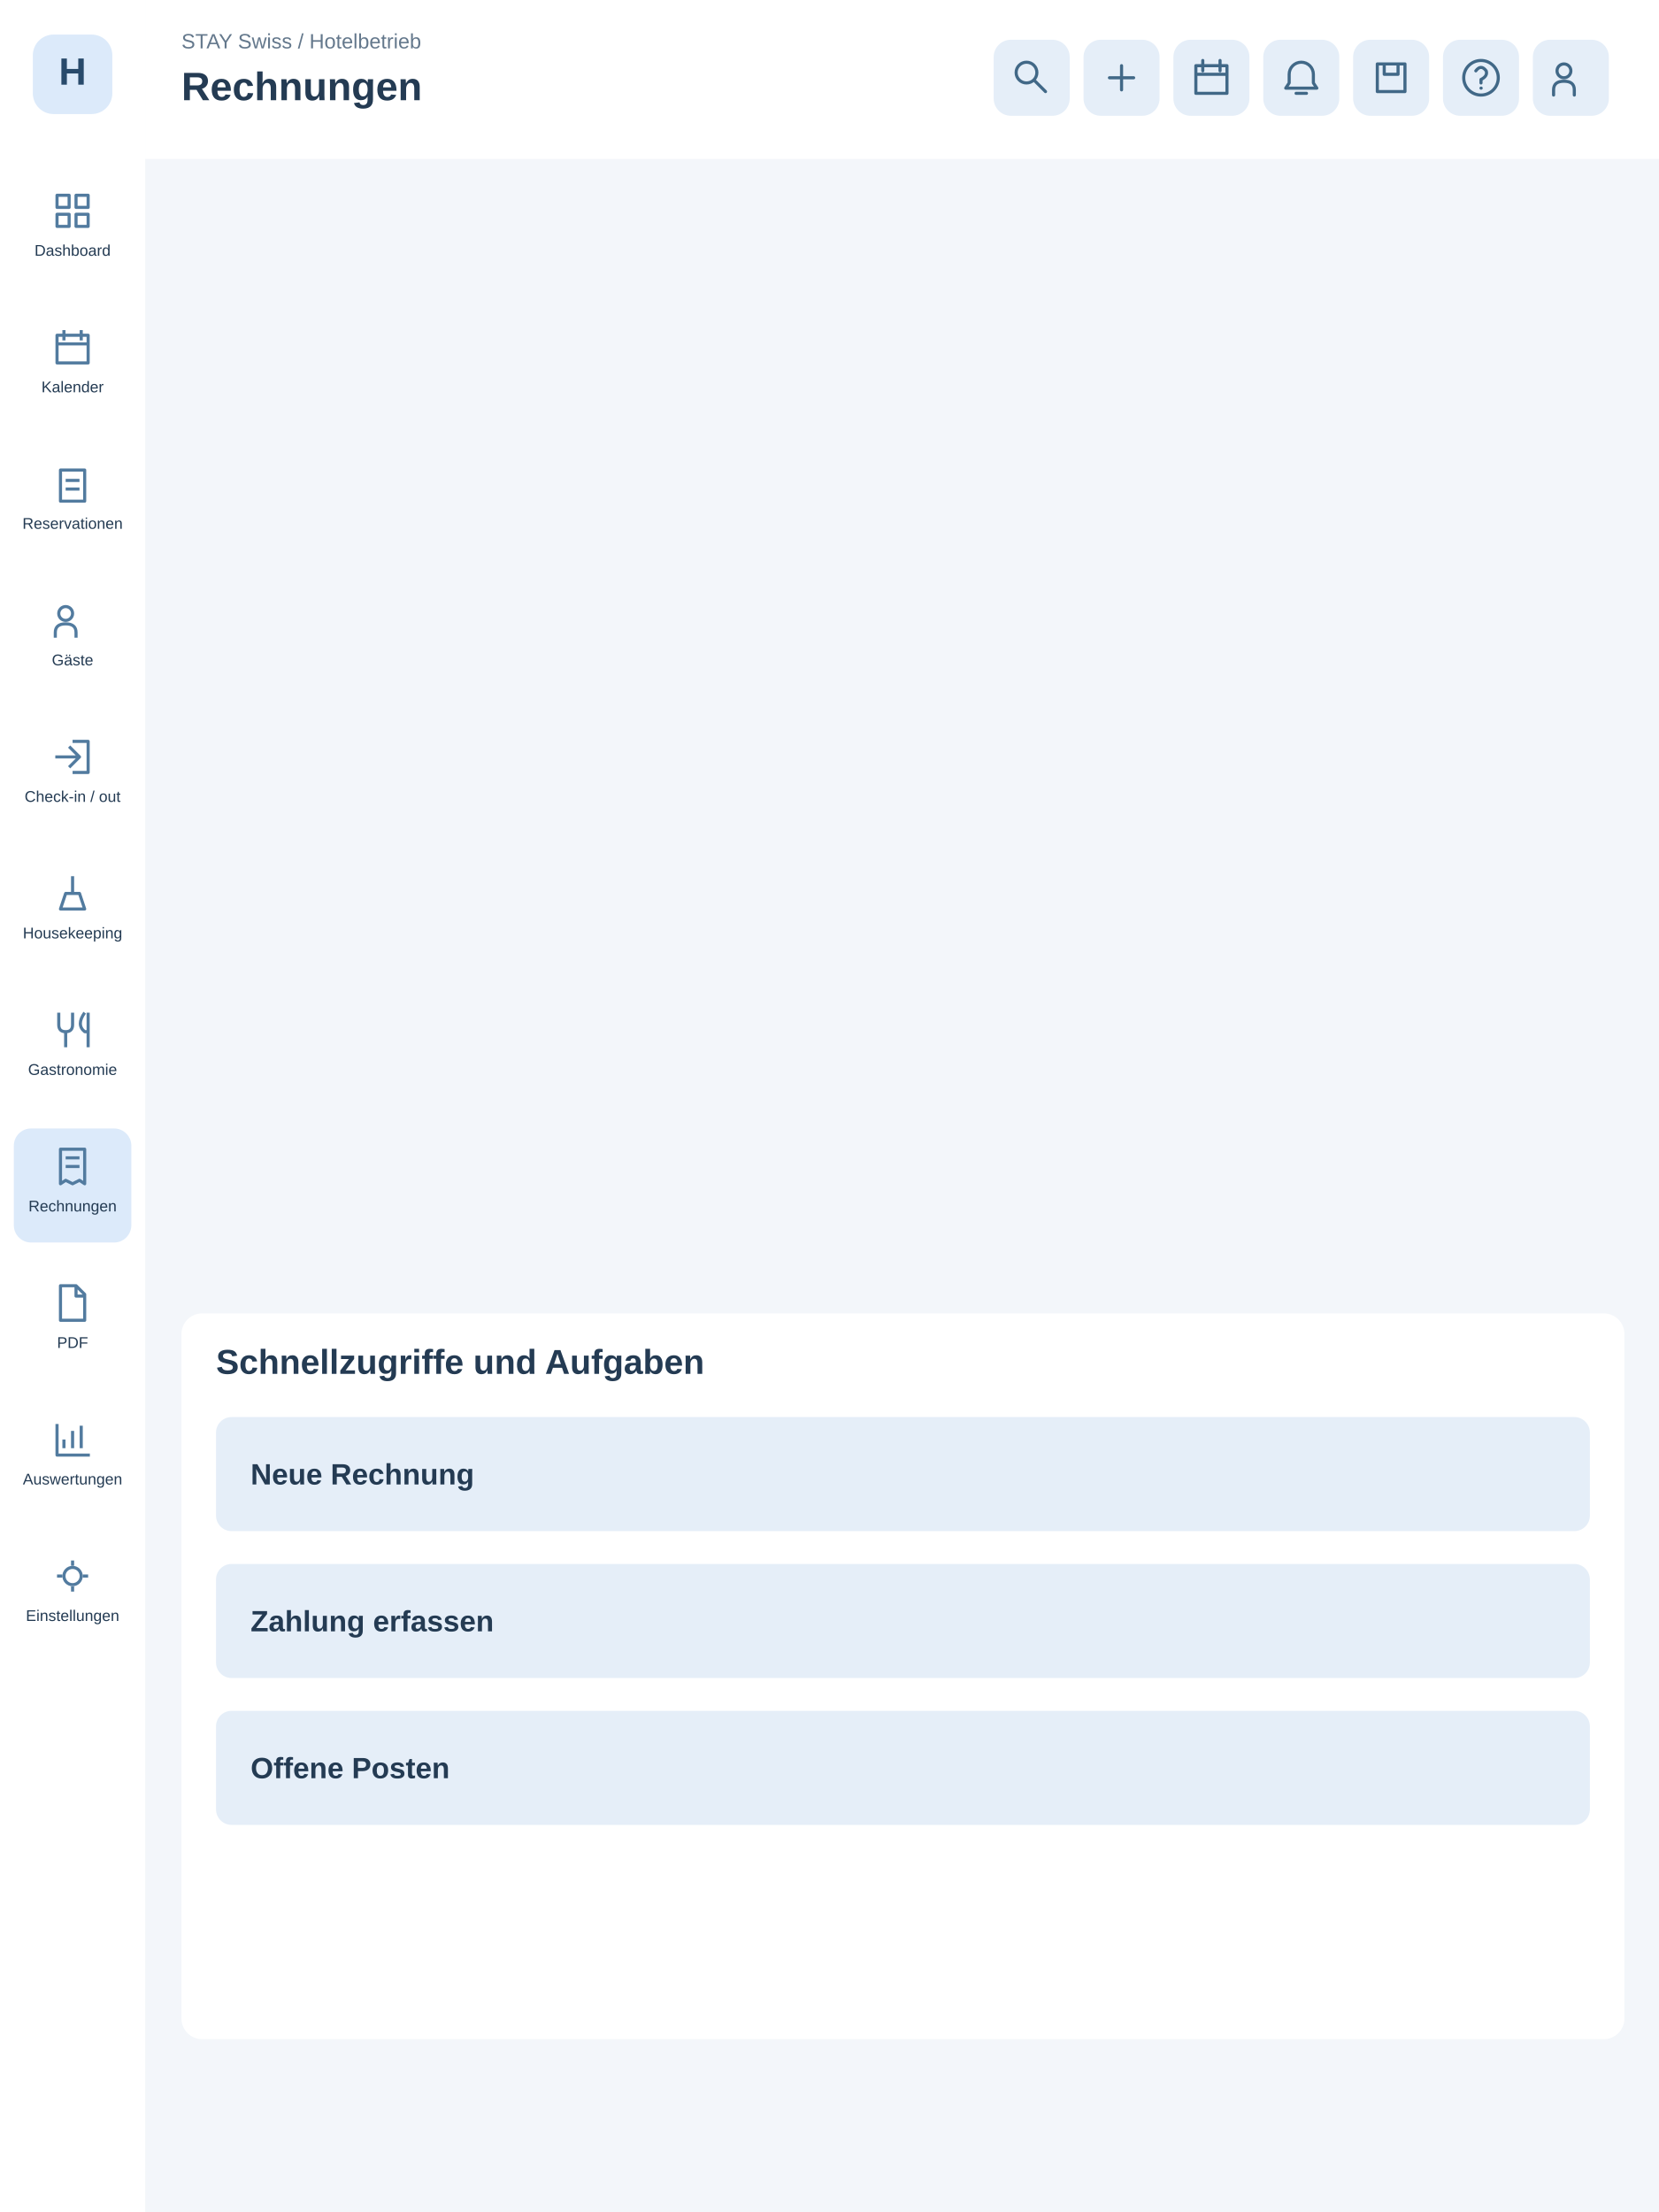
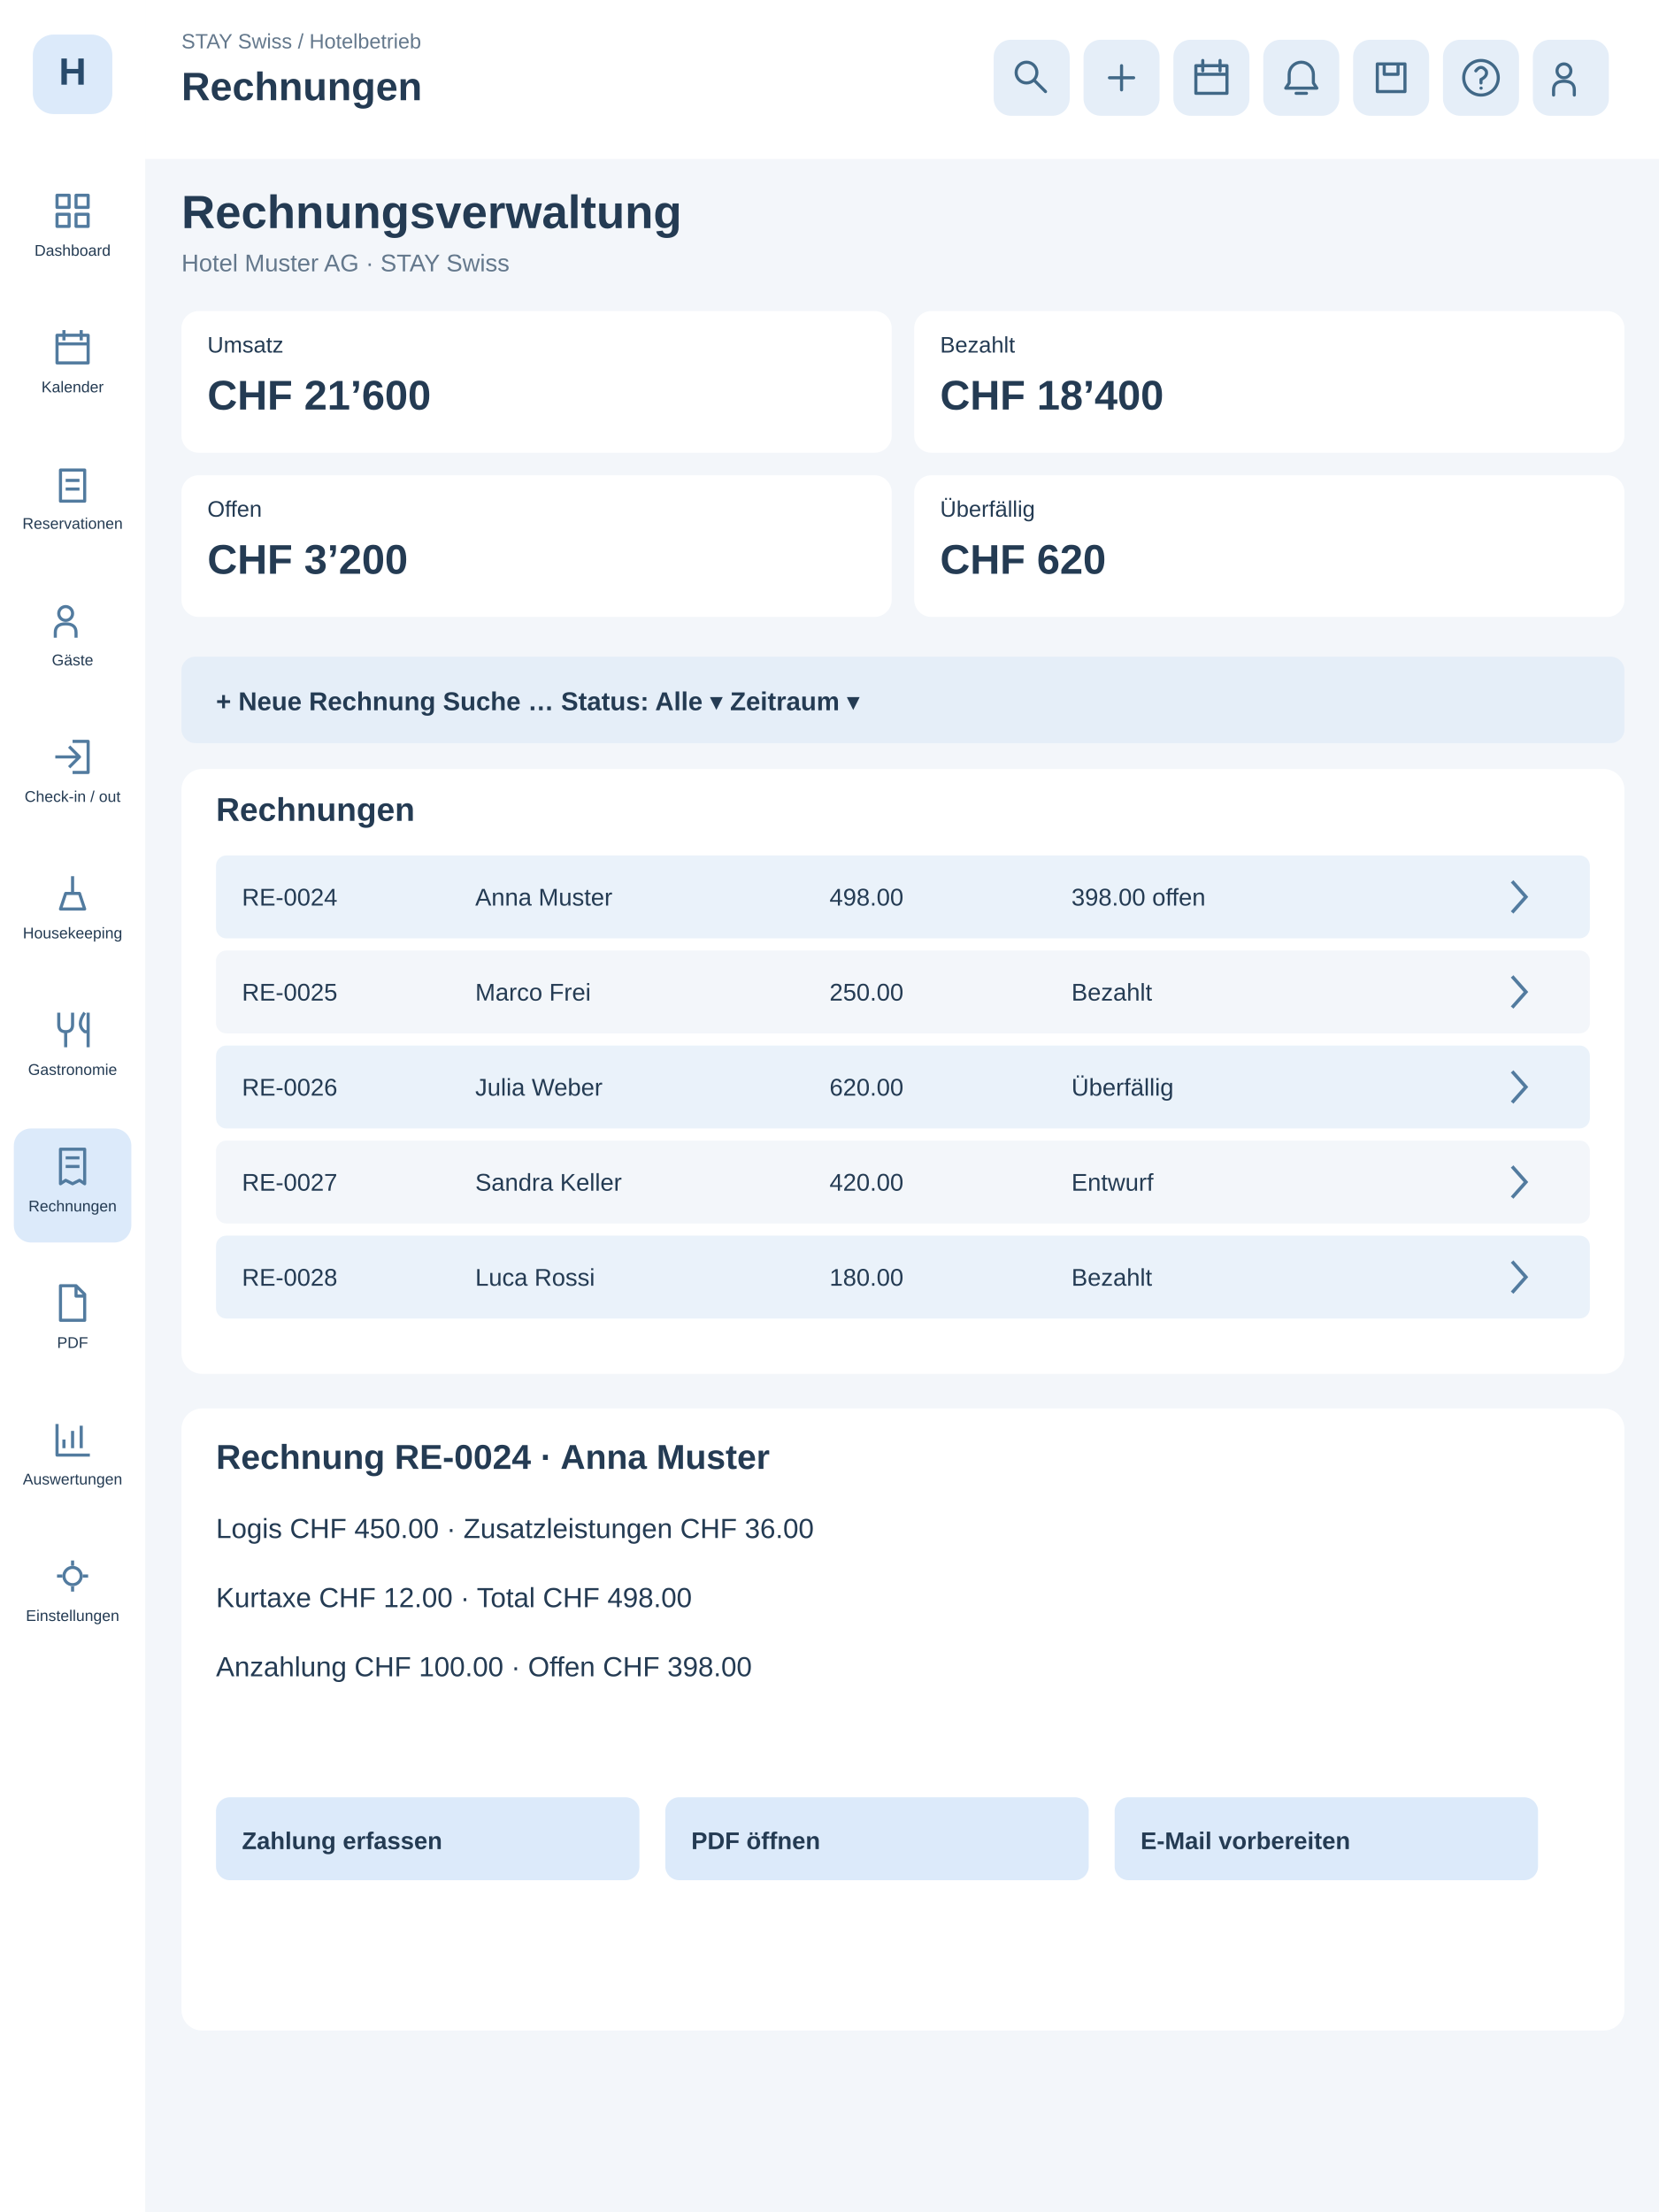
<svg xmlns="http://www.w3.org/2000/svg" width="960" height="1280" viewBox="0 0 960 1280">
  <style>.nav:hover rect,.quick:hover rect{fill:#c5dff4}</style>
  <rect width="960" height="1280" fill="#f3f6fa" />
  <rect width="84" height="1280" fill="#fff" />
  <rect x="19" y="20" width="46" height="46" rx="12" fill="#dceafa" />
  <text x="42" y="49" text-anchor="middle" font-family="Arial" font-weight="700" font-size="22" fill="#284a6b">H</text>
  <g class="nav" tabindex="0">
    <rect x="8" y="100" width="68" height="66" rx="10" fill="#fff" />
    <g transform="translate(30,110)" stroke="#527b9f" stroke-width="1.8" fill="none" stroke-linejoin="round">
      <path d="M3 3h7v7H3zM14 3h7v7h-7zM3 14h7v7H3zM14 14h7v7h-7z" />
    </g>
    <text x="42" y="148" text-anchor="middle" font-family="Arial" font-size="9" fill="#243b53">Dashboard</text>
  </g>
  <g class="nav" tabindex="0">
    <rect x="8" y="179" width="68" height="66" rx="10" fill="#fff" />
    <g transform="translate(30,189)" stroke="#527b9f" stroke-width="1.8" fill="none" stroke-linejoin="round">
      <path d="M3 5h18v16H3zM7 2v6M17 2v6M3 10h18" />
    </g>
    <text x="42" y="227" text-anchor="middle" font-family="Arial" font-size="9" fill="#243b53">Kalender</text>
  </g>
  <g class="nav" tabindex="0">
    <rect x="8" y="258" width="68" height="66" rx="10" fill="#fff" />
    <g transform="translate(30,268)" stroke="#527b9f" stroke-width="1.8" fill="none" stroke-linejoin="round">
      <path d="M5 4h14v18H5zM8 10h8M8 15h8" />
    </g>
    <text x="42" y="306" text-anchor="middle" font-family="Arial" font-size="9" fill="#243b53">Reservationen</text>
  </g>
  <g class="nav" tabindex="0">
    <rect x="8" y="337" width="68" height="66" rx="10" fill="#fff" />
    <g transform="translate(30,347)" stroke="#527b9f" stroke-width="1.8" fill="none" stroke-linejoin="round">
      <path d="M8 12a4 4 0 1 0 0-8a4 4 0 1 0 0 8M2 22v-3q0-5 6-5t6 5v3" />
    </g>
    <text x="42" y="385" text-anchor="middle" font-family="Arial" font-size="9" fill="#243b53">Gäste</text>
  </g>
  <g class="nav" tabindex="0">
    <rect x="8" y="416" width="68" height="66" rx="10" fill="#fff" />
    <g transform="translate(30,426)" stroke="#527b9f" stroke-width="1.8" fill="none" stroke-linejoin="round">
      <path d="M12 3h9v18h-9M2 12h14M10 6l6 6-6 6" />
    </g>
    <text x="42" y="464" text-anchor="middle" font-family="Arial" font-size="9" fill="#243b53">Check-in / out</text>
  </g>
  <g class="nav" tabindex="0">
    <rect x="8" y="495" width="68" height="66" rx="10" fill="#fff" />
    <g transform="translate(30,505)" stroke="#527b9f" stroke-width="1.8" fill="none" stroke-linejoin="round">
      <path d="M5 21h14l-3-9H8zM12 12V2" />
    </g>
    <text x="42" y="543" text-anchor="middle" font-family="Arial" font-size="9" fill="#243b53">Housekeeping</text>
  </g>
  <g class="nav" tabindex="0">
    <rect x="8" y="574" width="68" height="66" rx="10" fill="#fff" />
    <g transform="translate(30,584)" stroke="#527b9f" stroke-width="1.8" fill="none" stroke-linejoin="round">
      <path d="M4 2v7q0 4 4 4t4-4V2M8 13v9M19 2q-5 7 0 11h2M21 2v20" />
    </g>
    <text x="42" y="622" text-anchor="middle" font-family="Arial" font-size="9" fill="#243b53">Gastronomie</text>
  </g>
  <g class="nav" tabindex="0">
    <rect x="8" y="653" width="68" height="66" rx="10" fill="#dceafa" />
    <g transform="translate(30,663)" stroke="#527b9f" stroke-width="1.8" fill="none" stroke-linejoin="round">
      <path d="M5 2h14v20l-3-2-4 2-4-2-3 2zM8 7h8M8 12h8" />
    </g>
    <text x="42" y="701" text-anchor="middle" font-family="Arial" font-size="9" fill="#243b53">Rechnungen</text>
  </g>
  <g class="nav" tabindex="0">
    <rect x="8" y="732" width="68" height="66" rx="10" fill="#fff" />
    <g transform="translate(30,742)" stroke="#527b9f" stroke-width="1.8" fill="none" stroke-linejoin="round">
      <path d="M5 2h9l5 5v15H5zM14 2v6h5" />
    </g>
    <text x="42" y="780" text-anchor="middle" font-family="Arial" font-size="9" fill="#243b53">PDF</text>
  </g>
  <g class="nav" tabindex="0">
    <rect x="8" y="811" width="68" height="66" rx="10" fill="#fff" />
    <g transform="translate(30,821)" stroke="#527b9f" stroke-width="1.8" fill="none" stroke-linejoin="round">
      <path d="M3 3v18h19M7 17v-5M12 17V7M17 17V4" />
    </g>
    <text x="42" y="859" text-anchor="middle" font-family="Arial" font-size="9" fill="#243b53">Auswertungen</text>
  </g>
  <g class="nav" tabindex="0">
    <rect x="8" y="890" width="68" height="66" rx="10" fill="#fff" />
    <g transform="translate(30,900)" stroke="#527b9f" stroke-width="1.8" fill="none" stroke-linejoin="round">
      <path d="M12 3v3M12 18v3M3 12h3M18 12h3M12 7a5 5 0 1 0 0 10a5 5 0 1 0 0-10" />
    </g>
    <text x="42" y="938" text-anchor="middle" font-family="Arial" font-size="9" fill="#243b53">Einstellungen</text>
  </g>
  <rect x="84" width="876" height="92" fill="#fff" />
  <text x="105" y="28" font-family="Arial" font-size="12" fill="#64788c">STAY Swiss / Hotelbetrieb</text>
  <text x="105" y="58" font-family="Arial" font-size="23" font-weight="700" fill="#243b53">Rechnungen</text>
  <g class="quick" tabindex="0">
    <rect x="575" y="23" width="44" height="44" rx="10" fill="#e5eef8" />
    <g transform="translate(585,33)" stroke="#416887" stroke-width="1.8" fill="none" stroke-linecap="round" stroke-linejoin="round">
      <path d="M14 14l6 6M15 9a6 6 0 1 0-12 0a6 6 0 1 0 12 0" />
    </g>
  </g>
  <g class="quick" tabindex="0">
    <rect x="627" y="23" width="44" height="44" rx="10" fill="#e5eef8" />
    <g transform="translate(637,33)" stroke="#416887" stroke-width="1.8" fill="none" stroke-linecap="round" stroke-linejoin="round">
      <path d="M12 5v14M5 12h14" />
    </g>
  </g>
  <g class="quick" tabindex="0">
    <rect x="679" y="23" width="44" height="44" rx="10" fill="#e5eef8" />
    <g transform="translate(689,33)" stroke="#416887" stroke-width="1.8" fill="none" stroke-linecap="round" stroke-linejoin="round">
      <path d="M3 5h18v16H3zM7 2v6M17 2v6M3 10h18" />
    </g>
  </g>
  <g class="quick" tabindex="0">
    <rect x="731" y="23" width="44" height="44" rx="10" fill="#e5eef8" />
    <g transform="translate(741,33)" stroke="#416887" stroke-width="1.8" fill="none" stroke-linecap="round" stroke-linejoin="round">
      <path d="M12 3a7 7 0 0 0-7 7v5l-2 3h18l-2-3v-5a7 7 0 0 0-7-7M9 21h6" />
    </g>
  </g>
  <g class="quick" tabindex="0">
    <rect x="783" y="23" width="44" height="44" rx="10" fill="#e5eef8" />
    <g transform="translate(793,33)" stroke="#416887" stroke-width="1.8" fill="none" stroke-linecap="round" stroke-linejoin="round">
      <path d="M4 4h16v16H4zM8 4v6h8V4" />
    </g>
  </g>
  <g class="quick" tabindex="0">
    <rect x="835" y="23" width="44" height="44" rx="10" fill="#e5eef8" />
    <g transform="translate(845,33)" stroke="#416887" stroke-width="1.8" fill="none" stroke-linecap="round" stroke-linejoin="round">
      <path d="M12 2a10 10 0 1 0 0 20a10 10 0 1 0 0-20M9 8q3-4 6 0q1 3-3 5v2M12 18h.1" />
    </g>
  </g>
  <g class="quick" tabindex="0">
    <rect x="887" y="23" width="44" height="44" rx="10" fill="#e5eef8" />
    <g transform="translate(897,33)" stroke="#416887" stroke-width="1.8" fill="none" stroke-linecap="round" stroke-linejoin="round">
      <path d="M8 12a4 4 0 1 0 0-8a4 4 0 1 0 0 8M2 22v-3q0-5 6-5t6 5v3" />
    </g>
  </g>
-   <g transform="translate(-92,35) scale(.73)" />
-   <rect x="105" y="760" width="835" height="420" rx="12" fill="#fff" />
-   <text x="125" y="795" font-family="Arial" font-size="20" font-weight="700" fill="#243b53">Schnellzugriffe und Aufgaben</text>
-   <rect x="125" y="820" width="795" height="66" rx="9" fill="#e5eef8" />
-   <text x="145" y="859" font-family="Arial" font-size="17" font-weight="600" fill="#243b53">Neue Rechnung</text>
-   <rect x="125" y="905" width="795" height="66" rx="9" fill="#e5eef8" />
-   <text x="145" y="944" font-family="Arial" font-size="17" font-weight="600" fill="#243b53">Zahlung erfassen</text>
-   <rect x="125" y="990" width="795" height="66" rx="9" fill="#e5eef8" />
-   <text x="145" y="1029" font-family="Arial" font-size="17" font-weight="600" fill="#243b53">Offene Posten</text>
+   <text x="105" y="132" font-family="Arial" font-size="27" font-weight="700" fill="#243b53">Rechnungsverwaltung</text>
+   <text x="105" y="157" font-family="Arial" font-size="14" font-weight="400" fill="#64788c">Hotel Muster AG · STAY Swiss</text>
+   <rect x="105" y="180" width="411" height="82" rx="10" fill="#fff" />
+   <text x="120" y="204" font-family="Arial" font-size="13" font-weight="400" fill="#243b53">Umsatz</text>
+   <text x="120" y="237" font-family="Arial" font-size="24" font-weight="700" fill="#243b53">CHF 21’600</text>
+   <rect x="529" y="180" width="411" height="82" rx="10" fill="#fff" />
+   <text x="544" y="204" font-family="Arial" font-size="13" font-weight="400" fill="#243b53">Bezahlt</text>
+   <text x="544" y="237" font-family="Arial" font-size="24" font-weight="700" fill="#243b53">CHF 18’400</text>
+   <rect x="105" y="275" width="411" height="82" rx="10" fill="#fff" />
+   <text x="120" y="299" font-family="Arial" font-size="13" font-weight="400" fill="#243b53">Offen</text>
+   <text x="120" y="332" font-family="Arial" font-size="24" font-weight="700" fill="#243b53">CHF 3’200</text>
+   <rect x="529" y="275" width="411" height="82" rx="10" fill="#fff" />
+   <text x="544" y="299" font-family="Arial" font-size="13" font-weight="400" fill="#243b53">Überfällig</text>
+   <text x="544" y="332" font-family="Arial" font-size="24" font-weight="700" fill="#243b53">CHF 620</text>
+   <rect x="105" y="380" width="835" height="50" rx="8" fill="#e5eef8" />
+   <text x="125" y="411" font-family="Arial" font-size="15" font-weight="600" fill="#243b53">+ Neue Rechnung      Suche …      Status: Alle ▾      Zeitraum ▾</text>
+   <rect x="105" y="445" width="835" height="350" rx="12" fill="#fff" />
+   <text x="125" y="475" font-family="Arial" font-size="19" font-weight="700" fill="#243b53">Rechnungen</text>
+   <rect x="125" y="495" width="795" height="48" rx="6" fill="#eaf2fa" />
+   <text x="140" y="524" font-family="Arial" font-size="14" font-weight="400" fill="#243b53">RE-0024</text>
+   <text x="275" y="524" font-family="Arial" font-size="14" font-weight="400" fill="#243b53">Anna Muster</text>
+   <text x="480" y="524" font-family="Arial" font-size="14" font-weight="400" fill="#243b53">498.00</text>
+   <text x="620" y="524" font-family="Arial" font-size="14" font-weight="400" fill="#243b53">398.00 offen</text>
+   <g>
+     <path d="M875 510l8 9-8 9" stroke="#527b9f" stroke-width="2" fill="none" />
+   </g>
+   <rect x="125" y="550" width="795" height="48" rx="6" fill="#f3f6fa" />
+   <text x="140" y="579" font-family="Arial" font-size="14" font-weight="400" fill="#243b53">RE-0025</text>
+   <text x="275" y="579" font-family="Arial" font-size="14" font-weight="400" fill="#243b53">Marco Frei</text>
+   <text x="480" y="579" font-family="Arial" font-size="14" font-weight="400" fill="#243b53">250.00</text>
+   <text x="620" y="579" font-family="Arial" font-size="14" font-weight="400" fill="#243b53">Bezahlt</text>
+   <g>
+     <path d="M875 565l8 9-8 9" stroke="#527b9f" stroke-width="2" fill="none" />
+   </g>
+   <rect x="125" y="605" width="795" height="48" rx="6" fill="#eaf2fa" />
+   <text x="140" y="634" font-family="Arial" font-size="14" font-weight="400" fill="#243b53">RE-0026</text>
+   <text x="275" y="634" font-family="Arial" font-size="14" font-weight="400" fill="#243b53">Julia Weber</text>
+   <text x="480" y="634" font-family="Arial" font-size="14" font-weight="400" fill="#243b53">620.00</text>
+   <text x="620" y="634" font-family="Arial" font-size="14" font-weight="400" fill="#243b53">Überfällig</text>
+   <g>
+     <path d="M875 620l8 9-8 9" stroke="#527b9f" stroke-width="2" fill="none" />
+   </g>
+   <rect x="125" y="660" width="795" height="48" rx="6" fill="#f3f6fa" />
+   <text x="140" y="689" font-family="Arial" font-size="14" font-weight="400" fill="#243b53">RE-0027</text>
+   <text x="275" y="689" font-family="Arial" font-size="14" font-weight="400" fill="#243b53">Sandra Keller</text>
+   <text x="480" y="689" font-family="Arial" font-size="14" font-weight="400" fill="#243b53">420.00</text>
+   <text x="620" y="689" font-family="Arial" font-size="14" font-weight="400" fill="#243b53">Entwurf</text>
+   <g>
+     <path d="M875 675l8 9-8 9" stroke="#527b9f" stroke-width="2" fill="none" />
+   </g>
+   <rect x="125" y="715" width="795" height="48" rx="6" fill="#eaf2fa" />
+   <text x="140" y="744" font-family="Arial" font-size="14" font-weight="400" fill="#243b53">RE-0028</text>
+   <text x="275" y="744" font-family="Arial" font-size="14" font-weight="400" fill="#243b53">Luca Rossi</text>
+   <text x="480" y="744" font-family="Arial" font-size="14" font-weight="400" fill="#243b53">180.00</text>
+   <text x="620" y="744" font-family="Arial" font-size="14" font-weight="400" fill="#243b53">Bezahlt</text>
+   <g>
+     <path d="M875 730l8 9-8 9" stroke="#527b9f" stroke-width="2" fill="none" />
+   </g>
+   <rect x="105" y="815" width="835" height="360" rx="12" fill="#fff" />
+   <text x="125" y="850" font-family="Arial" font-size="20" font-weight="700" fill="#243b53">Rechnung RE-0024 · Anna Muster</text>
+   <text x="125" y="890" font-family="Arial" font-size="16" font-weight="400" fill="#243b53">Logis CHF 450.00 · Zusatzleistungen CHF 36.00</text>
+   <text x="125" y="930" font-family="Arial" font-size="16" font-weight="400" fill="#243b53">Kurtaxe CHF 12.00 · Total CHF 498.00</text>
+   <text x="125" y="970" font-family="Arial" font-size="16" font-weight="400" fill="#243b53">Anzahlung CHF 100.00 · Offen CHF 398.00</text>
+   <rect x="125" y="1040" width="245" height="48" rx="8" fill="#dceafa" />
+   <text x="140" y="1070" font-family="Arial" font-size="14" font-weight="700" fill="#243b53">Zahlung erfassen</text>
+   <rect x="385" y="1040" width="245" height="48" rx="8" fill="#dceafa" />
+   <text x="400" y="1070" font-family="Arial" font-size="14" font-weight="700" fill="#243b53">PDF öffnen</text>
+   <rect x="645" y="1040" width="245" height="48" rx="8" fill="#dceafa" />
+   <text x="660" y="1070" font-family="Arial" font-size="14" font-weight="700" fill="#243b53">E-Mail vorbereiten</text>
</svg>
